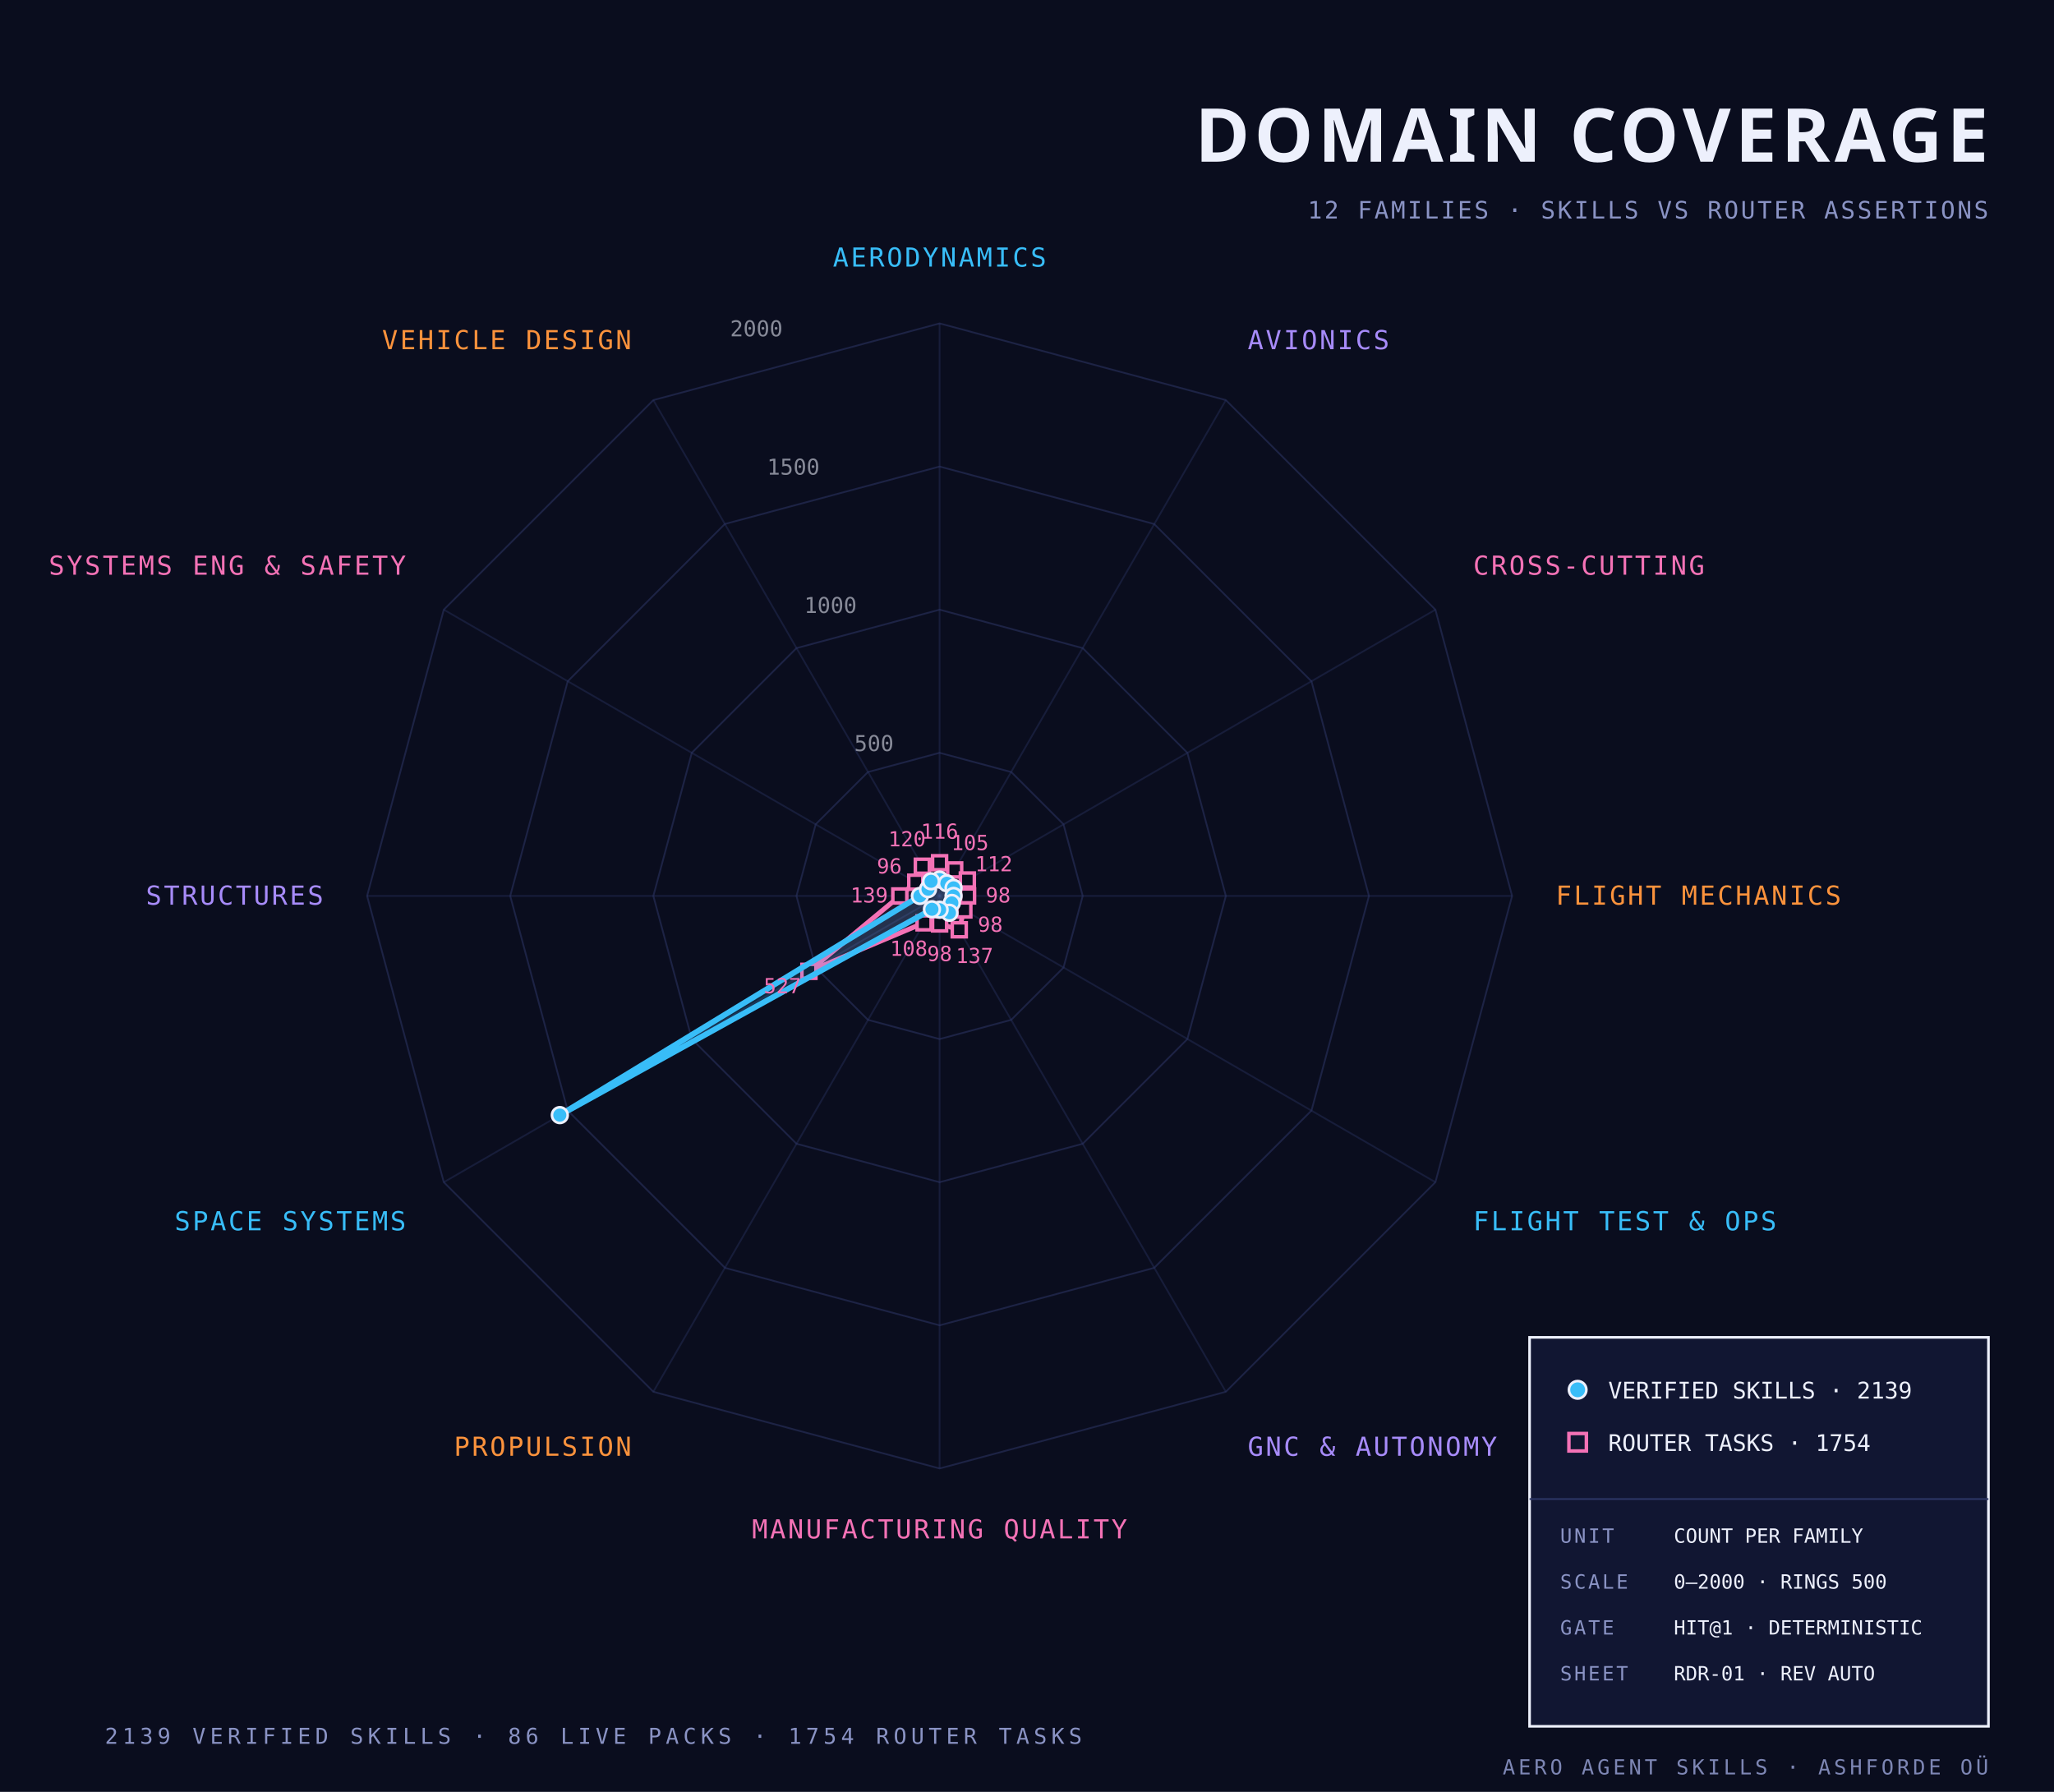
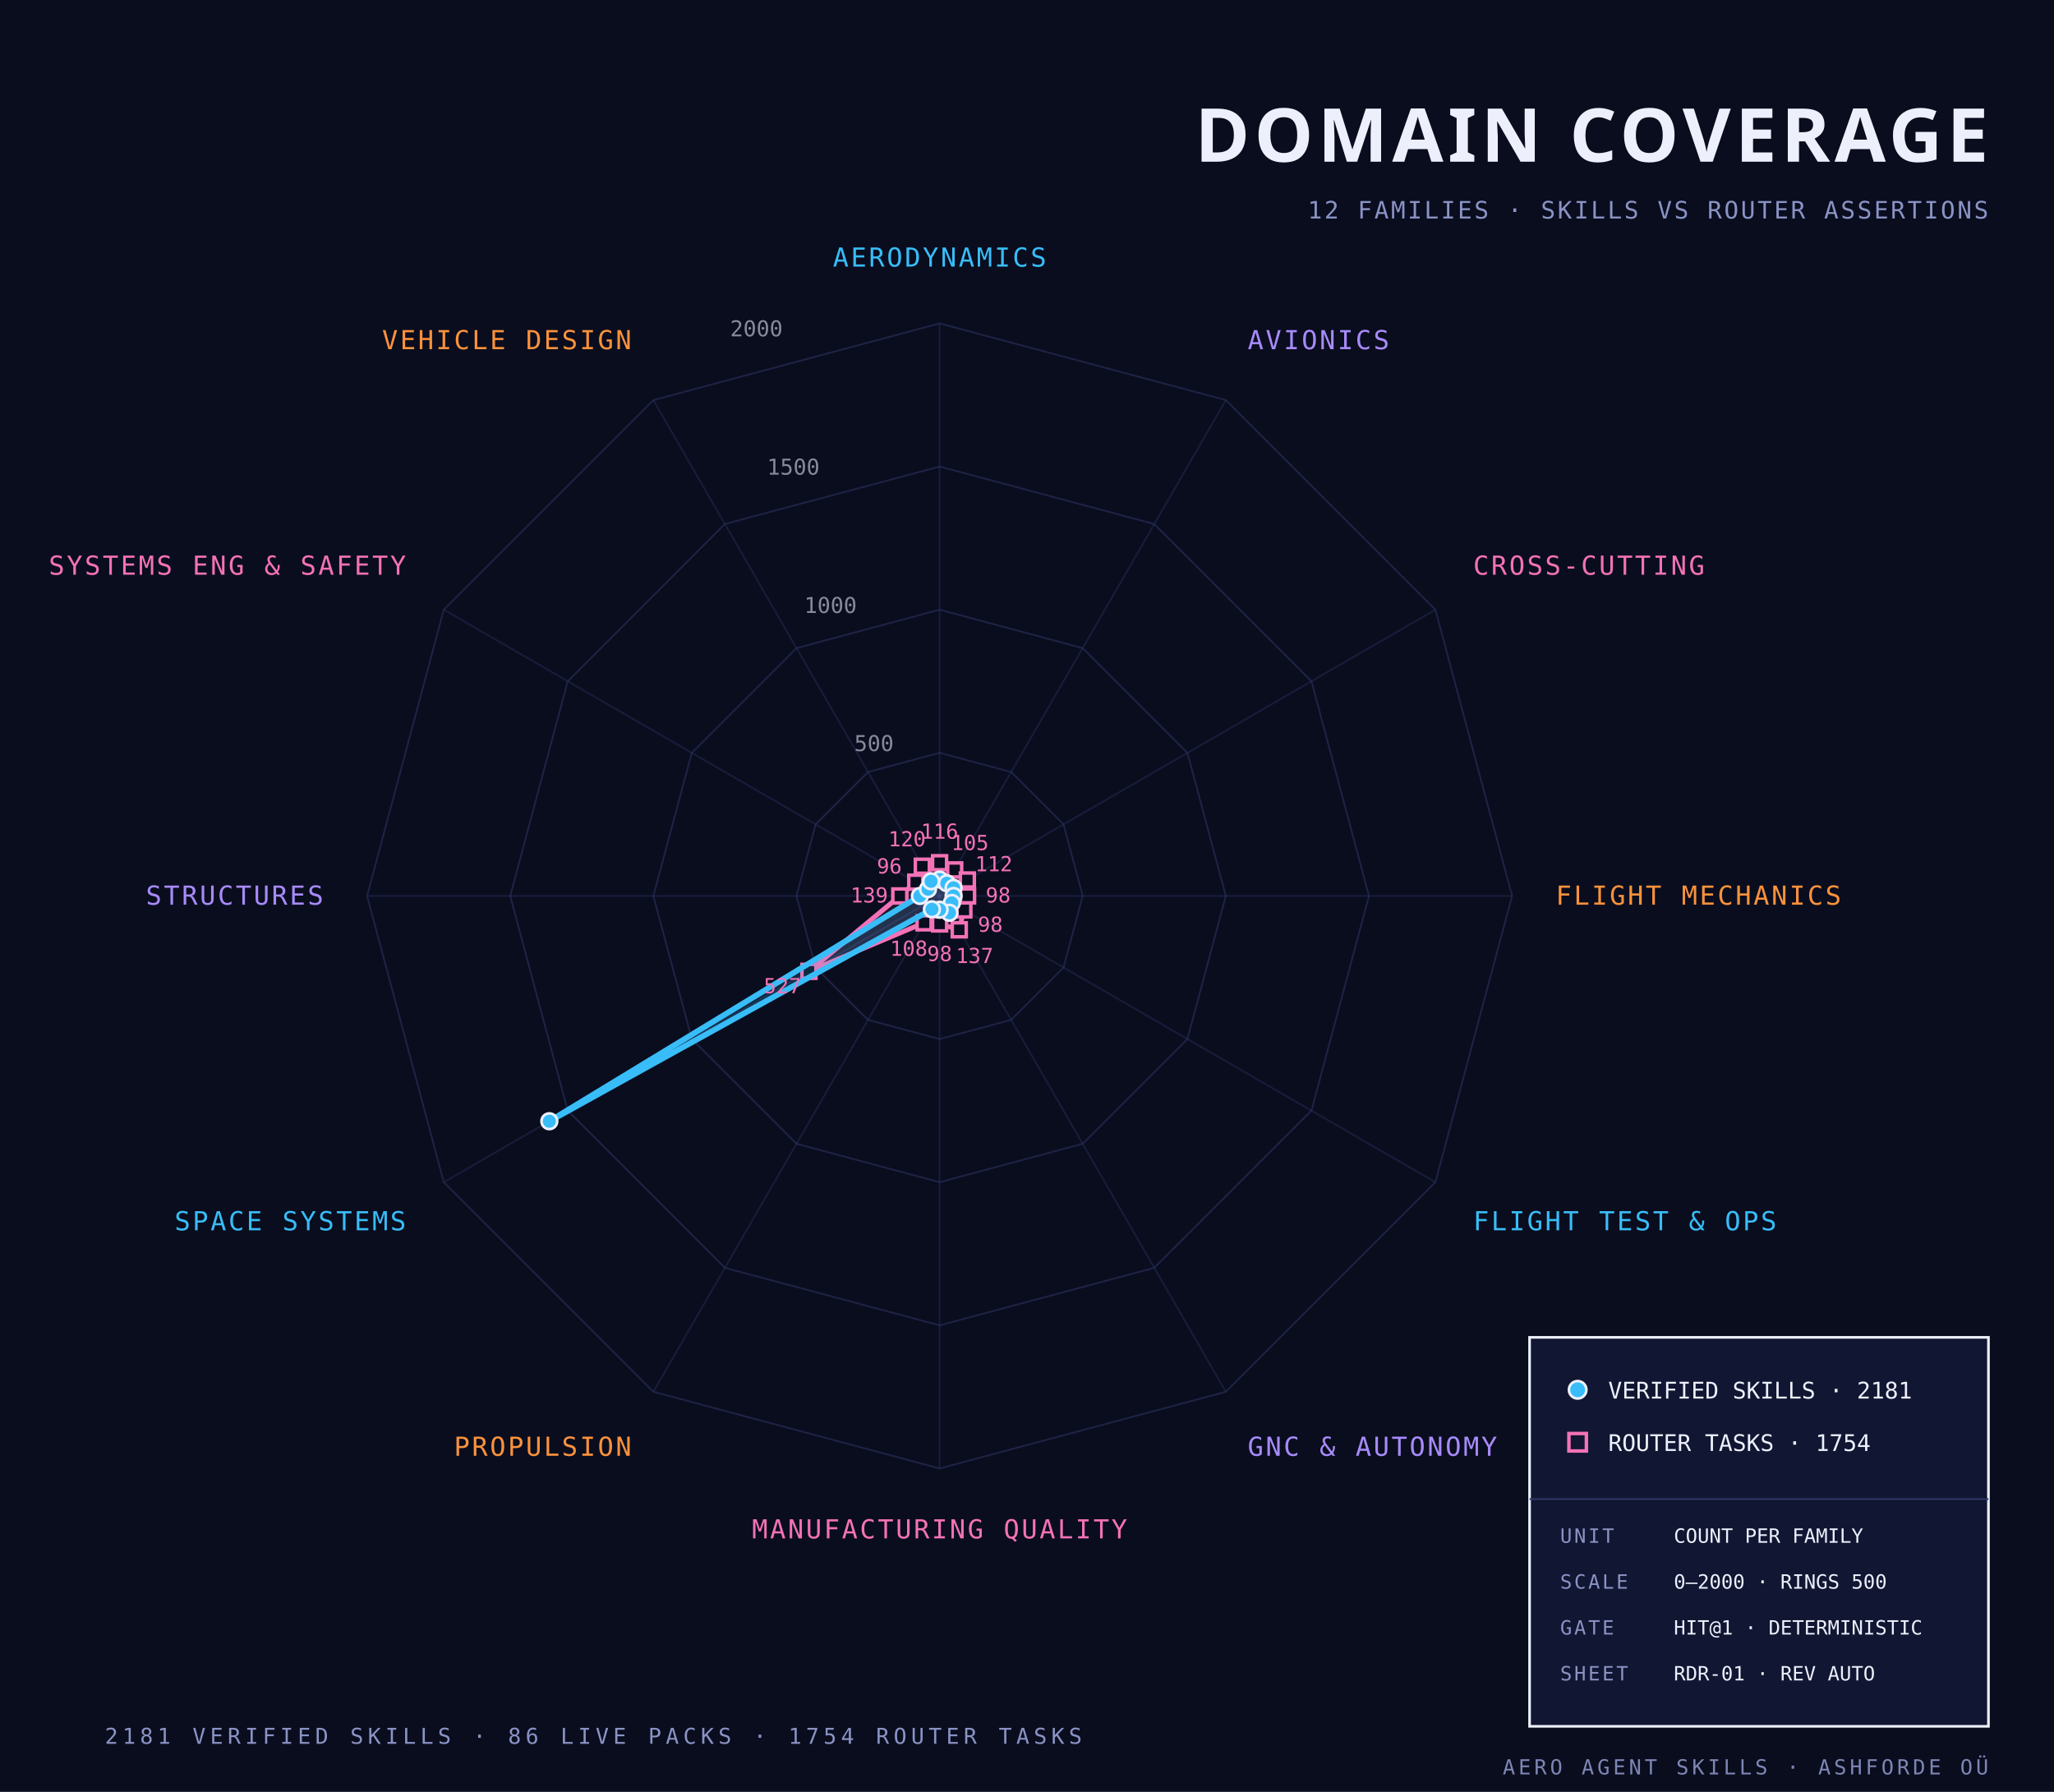
<svg xmlns="http://www.w3.org/2000/svg" width="940" height="820" viewBox="0 0 940 820">
  <style>
    .mono { font-family: "JetBrains Mono", "IBM Plex Mono", "Menlo", monospace; }
    .cond { font-family: "Barlow Condensed", "DIN Condensed", "Arial Narrow", sans-serif; font-weight: 700; text-transform: uppercase; }
    .serif { font-family: "Instrument Serif", Georgia, serif; font-style: italic; }
  </style>
  <rect width="940" height="820" fill="#0a0d1e" />
  <polygon points="430.0,344.5 462.8,353.3 486.7,377.2 495.5,410.0 486.7,442.8 462.8,466.7 430.0,475.5 397.2,466.7 373.3,442.8 364.5,410.0 373.3,377.2 397.2,353.3" fill="none" stroke="#2c3564" stroke-width="0.8" stroke-opacity="0.55" />
  <polygon points="430.0,279.0 495.5,296.6 543.4,344.5 561.0,410.0 543.4,475.5 495.5,523.4 430.0,541.0 364.5,523.4 316.6,475.5 299.0,410.0 316.6,344.5 364.5,296.6" fill="none" stroke="#2c3564" stroke-width="0.8" stroke-opacity="0.55" />
  <polygon points="430.0,213.5 528.2,239.8 600.2,311.8 626.5,410.0 600.2,508.2 528.2,580.2 430.0,606.5 331.8,580.2 259.8,508.2 233.5,410.0 259.8,311.8 331.7,239.8" fill="none" stroke="#2c3564" stroke-width="0.8" stroke-opacity="0.55" />
  <polygon points="430.0,148.0 561.0,183.1 656.9,279.0 692.0,410.0 656.9,541.0 561.0,636.9 430.0,672.0 299.0,636.9 203.1,541.0 168.0,410.0 203.1,279.0 299.0,183.1" fill="none" stroke="#2c3564" stroke-width="0.8" stroke-opacity="0.55" />
  <line x1="430" y1="410" x2="430.0" y2="148.0" stroke="#2c3564" stroke-width="0.8" stroke-opacity="0.4" />
  <line x1="430" y1="410" x2="561.0" y2="183.1" stroke="#2c3564" stroke-width="0.8" stroke-opacity="0.4" />
  <line x1="430" y1="410" x2="656.9" y2="279.0" stroke="#2c3564" stroke-width="0.8" stroke-opacity="0.4" />
  <line x1="430" y1="410" x2="692.0" y2="410.0" stroke="#2c3564" stroke-width="0.8" stroke-opacity="0.4" />
  <line x1="430" y1="410" x2="656.9" y2="541.0" stroke="#2c3564" stroke-width="0.8" stroke-opacity="0.4" />
  <line x1="430" y1="410" x2="561.0" y2="636.9" stroke="#2c3564" stroke-width="0.8" stroke-opacity="0.4" />
  <line x1="430" y1="410" x2="430.0" y2="672.0" stroke="#2c3564" stroke-width="0.8" stroke-opacity="0.4" />
  <line x1="430" y1="410" x2="299.0" y2="636.9" stroke="#2c3564" stroke-width="0.8" stroke-opacity="0.4" />
  <line x1="430" y1="410" x2="203.1" y2="541.0" stroke="#2c3564" stroke-width="0.8" stroke-opacity="0.4" />
  <line x1="430" y1="410" x2="168.0" y2="410.0" stroke="#2c3564" stroke-width="0.8" stroke-opacity="0.4" />
  <line x1="430" y1="410" x2="203.1" y2="279.0" stroke="#2c3564" stroke-width="0.8" stroke-opacity="0.4" />
  <line x1="430" y1="410" x2="299.0" y2="183.1" stroke="#2c3564" stroke-width="0.8" stroke-opacity="0.4" />
  <text class="mono" x="409.0" y="343.7" text-anchor="end" font-size="10" fill="#edf0fc" opacity="0.55">500</text>
  <text class="mono" x="392.1" y="280.5" text-anchor="end" font-size="10" fill="#edf0fc" opacity="0.55">1000</text>
  <text class="mono" x="375.1" y="217.2" text-anchor="end" font-size="10" fill="#edf0fc" opacity="0.55">1500</text>
  <text class="mono" x="358.2" y="153.9" text-anchor="end" font-size="10" fill="#edf0fc" opacity="0.55">2000</text>
  <text class="mono" x="430.0" y="122.0" text-anchor="middle" font-size="12" fill="#38bdf8" letter-spacing="1">AERODYNAMICS</text>
  <text class="mono" x="571.0" y="159.8" text-anchor="start" font-size="12" fill="#a78bfa" letter-spacing="1">AVIONICS</text>
  <text class="mono" x="674.2" y="263.0" text-anchor="start" font-size="12" fill="#f472b6" letter-spacing="1">CROSS-CUTTING</text>
  <text class="mono" x="712.0" y="414.0" text-anchor="start" font-size="12" fill="#fb923c" letter-spacing="1">FLIGHT MECHANICS</text>
  <text class="mono" x="674.2" y="563.0" text-anchor="start" font-size="12" fill="#38bdf8" letter-spacing="1">FLIGHT TEST &amp; OPS</text>
  <text class="mono" x="571.0" y="666.2" text-anchor="start" font-size="12" fill="#a78bfa" letter-spacing="1">GNC &amp; AUTONOMY</text>
  <text class="mono" x="430.0" y="704.0" text-anchor="middle" font-size="12" fill="#f472b6" letter-spacing="1">MANUFACTURING QUALITY</text>
  <text class="mono" x="289.0" y="666.2" text-anchor="end" font-size="12" fill="#fb923c" letter-spacing="1">PROPULSION</text>
  <text class="mono" x="185.8" y="563.0" text-anchor="end" font-size="12" fill="#38bdf8" letter-spacing="1">SPACE SYSTEMS</text>
  <text class="mono" x="148.0" y="414.0" text-anchor="end" font-size="12" fill="#a78bfa" letter-spacing="1">STRUCTURES</text>
  <text class="mono" x="185.8" y="263.0" text-anchor="end" font-size="12" fill="#f472b6" letter-spacing="1">SYSTEMS ENG &amp; SAFETY</text>
  <text class="mono" x="289.0" y="159.8" text-anchor="end" font-size="12" fill="#fb923c" letter-spacing="1">VEHICLE DESIGN</text>
  <polygon points="430.0,394.8 436.9,398.1 442.7,402.7 442.8,410.0 441.1,416.4 439.0,425.5 430.0,422.8 422.9,422.3 370.2,444.5 411.8,410.0 419.1,403.7 422.1,396.4" fill="#f472b6" fill-opacity="0.10" stroke="#f472b6" stroke-width="2.2" />
  <rect x="426.8" y="391.6" width="6.4" height="6.4" fill="#0a0d1e" stroke="#f472b6" stroke-width="1.6" />
  <rect x="433.7" y="394.9" width="6.4" height="6.4" fill="#0a0d1e" stroke="#f472b6" stroke-width="1.6" />
  <rect x="439.5" y="399.5" width="6.4" height="6.4" fill="#0a0d1e" stroke="#f472b6" stroke-width="1.6" />
  <rect x="439.6" y="406.8" width="6.4" height="6.4" fill="#0a0d1e" stroke="#f472b6" stroke-width="1.6" />
  <rect x="437.9" y="413.2" width="6.4" height="6.4" fill="#0a0d1e" stroke="#f472b6" stroke-width="1.6" />
  <rect x="435.8" y="422.3" width="6.4" height="6.4" fill="#0a0d1e" stroke="#f472b6" stroke-width="1.6" />
  <rect x="426.8" y="419.6" width="6.4" height="6.4" fill="#0a0d1e" stroke="#f472b6" stroke-width="1.6" />
  <rect x="419.7" y="419.1" width="6.4" height="6.4" fill="#0a0d1e" stroke="#f472b6" stroke-width="1.6" />
  <rect x="367.0" y="441.3" width="6.4" height="6.4" fill="#0a0d1e" stroke="#f472b6" stroke-width="1.6" />
  <rect x="408.6" y="406.8" width="6.4" height="6.4" fill="#0a0d1e" stroke="#f472b6" stroke-width="1.6" />
  <rect x="415.9" y="400.5" width="6.4" height="6.4" fill="#0a0d1e" stroke="#f472b6" stroke-width="1.6" />
  <rect x="418.9" y="393.2" width="6.4" height="6.4" fill="#0a0d1e" stroke="#f472b6" stroke-width="1.6" />
-   <polygon points="430.0,402.5 433.3,404.2 436.4,406.3 436.4,410.0 435.6,413.2 434.5,417.7 430.0,416.3 426.5,416.1 256.2,510.3 421.0,410.0 424.7,406.9 426.1,403.3" fill="#38bdf8" fill-opacity="0.16" stroke="#38bdf8" stroke-width="2.6" />
+   <polygon points="430.0,402.5 433.3,404.2 436.4,406.3 436.4,410.0 435.6,413.2 434.5,417.7 430.0,416.3 426.5,416.1 251.4,513.1 421.0,410.0 424.7,406.9 426.1,403.3" fill="#38bdf8" fill-opacity="0.16" stroke="#38bdf8" stroke-width="2.6" />
  <circle cx="430.0" cy="402.5" r="3.6" fill="#38bdf8" stroke="#edf0fc" stroke-width="1.2" />
  <circle cx="433.3" cy="404.2" r="3.6" fill="#38bdf8" stroke="#edf0fc" stroke-width="1.2" />
  <circle cx="436.4" cy="406.3" r="3.6" fill="#38bdf8" stroke="#edf0fc" stroke-width="1.2" />
  <circle cx="436.4" cy="410.0" r="3.6" fill="#38bdf8" stroke="#edf0fc" stroke-width="1.2" />
  <circle cx="435.6" cy="413.2" r="3.6" fill="#38bdf8" stroke="#edf0fc" stroke-width="1.2" />
  <circle cx="434.5" cy="417.7" r="3.6" fill="#38bdf8" stroke="#edf0fc" stroke-width="1.2" />
  <circle cx="430.0" cy="416.3" r="3.6" fill="#38bdf8" stroke="#edf0fc" stroke-width="1.2" />
  <circle cx="426.5" cy="416.1" r="3.6" fill="#38bdf8" stroke="#edf0fc" stroke-width="1.2" />
-   <circle cx="256.2" cy="510.3" r="3.6" fill="#38bdf8" stroke="#edf0fc" stroke-width="1.2" />
+   <circle cx="251.4" cy="513.1" r="3.6" fill="#38bdf8" stroke="#edf0fc" stroke-width="1.2" />
  <circle cx="421.0" cy="410.0" r="3.6" fill="#38bdf8" stroke="#edf0fc" stroke-width="1.2" />
  <circle cx="424.7" cy="406.9" r="3.6" fill="#38bdf8" stroke="#edf0fc" stroke-width="1.2" />
  <circle cx="426.1" cy="403.3" r="3.6" fill="#38bdf8" stroke="#edf0fc" stroke-width="1.2" />
  <text class="mono" x="430.0" y="383.8" text-anchor="middle" font-size="9.5" fill="#f472b6">116</text>
  <text class="mono" x="443.9" y="389.0" text-anchor="middle" font-size="9.5" fill="#f472b6">105</text>
  <text class="mono" x="454.8" y="398.7" text-anchor="middle" font-size="9.5" fill="#f472b6">112</text>
  <text class="mono" x="456.8" y="413.0" text-anchor="middle" font-size="9.5" fill="#f472b6">98</text>
  <text class="mono" x="453.2" y="426.4" text-anchor="middle" font-size="9.5" fill="#f472b6">98</text>
  <text class="mono" x="446.0" y="440.7" text-anchor="middle" font-size="9.5" fill="#f472b6">137</text>
  <text class="mono" x="430.0" y="439.8" text-anchor="middle" font-size="9.5" fill="#f472b6">98</text>
  <text class="mono" x="415.9" y="437.4" text-anchor="middle" font-size="9.5" fill="#f472b6">108</text>
  <text class="mono" x="358.1" y="454.5" text-anchor="middle" font-size="9.5" fill="#f472b6">527</text>
  <text class="mono" x="397.8" y="413.0" text-anchor="middle" font-size="9.5" fill="#f472b6">139</text>
  <text class="mono" x="407.0" y="399.7" text-anchor="middle" font-size="9.5" fill="#f472b6">96</text>
  <text class="mono" x="415.1" y="387.3" text-anchor="middle" font-size="9.5" fill="#f472b6">120</text>
  <text class="cond" x="910.0" y="74.0" text-anchor="end" font-size="34" fill="#edf0fc" letter-spacing="2">DOMAIN COVERAGE</text>
  <text class="mono" x="910.0" y="100.0" text-anchor="end" font-size="11" fill="#8a93c4" letter-spacing="1">12 FAMILIES · SKILLS VS ROUTER ASSERTIONS</text>
  <rect x="700" y="612" width="210" height="178" fill="#111632" stroke="#edf0fc" stroke-width="1.2" />
  <line x1="700" y1="686" x2="910" y2="686" stroke="#2c3564" stroke-width="0.8" />
  <circle cx="722" cy="636" r="4" fill="#38bdf8" stroke="#edf0fc" stroke-width="1.2" />
-   <text class="mono" x="736.0" y="640.0" text-anchor="start" font-size="10.5" fill="#edf0fc">VERIFIED SKILLS · 2139</text>
+   <text class="mono" x="736.0" y="640.0" text-anchor="start" font-size="10.5" fill="#edf0fc">VERIFIED SKILLS · 2181</text>
  <rect x="718" y="656" width="8" height="8" fill="none" stroke="#f472b6" stroke-width="1.6" />
  <text class="mono" x="736.0" y="664.0" text-anchor="start" font-size="10.5" fill="#edf0fc">ROUTER TASKS · 1754</text>
  <text class="mono" x="714.0" y="706.0" text-anchor="start" font-size="9" fill="#8a93c4" letter-spacing="1">UNIT</text>
  <text class="mono" x="766.0" y="706.0" text-anchor="start" font-size="9" fill="#edf0fc">COUNT PER FAMILY</text>
  <text class="mono" x="714.0" y="727.0" text-anchor="start" font-size="9" fill="#8a93c4" letter-spacing="1">SCALE</text>
  <text class="mono" x="766.0" y="727.0" text-anchor="start" font-size="9" fill="#edf0fc">0–2000 · RINGS 500</text>
  <text class="mono" x="714.0" y="748.0" text-anchor="start" font-size="9" fill="#8a93c4" letter-spacing="1">GATE</text>
  <text class="mono" x="766.0" y="748.0" text-anchor="start" font-size="9" fill="#edf0fc">HIT@1 · DETERMINISTIC</text>
  <text class="mono" x="714.0" y="769.0" text-anchor="start" font-size="9" fill="#8a93c4" letter-spacing="1">SHEET</text>
  <text class="mono" x="766.0" y="769.0" text-anchor="start" font-size="9" fill="#edf0fc">RDR-01 · REV AUTO</text>
-   <text class="mono" x="48.0" y="798.0" text-anchor="start" font-size="10" fill="#8a93c4" letter-spacing="2">2139 VERIFIED SKILLS · 86 LIVE PACKS · 1754 ROUTER TASKS</text>
+   <text class="mono" x="48.0" y="798.0" text-anchor="start" font-size="10" fill="#8a93c4" letter-spacing="2">2181 VERIFIED SKILLS · 86 LIVE PACKS · 1754 ROUTER TASKS</text>
  <text class="mono" x="910.0" y="812.0" text-anchor="end" font-size="9.5" fill="#8a93c4" letter-spacing="1.5" opacity="0.9">AERO AGENT SKILLS · ASHFORDE OÜ</text>
</svg>
